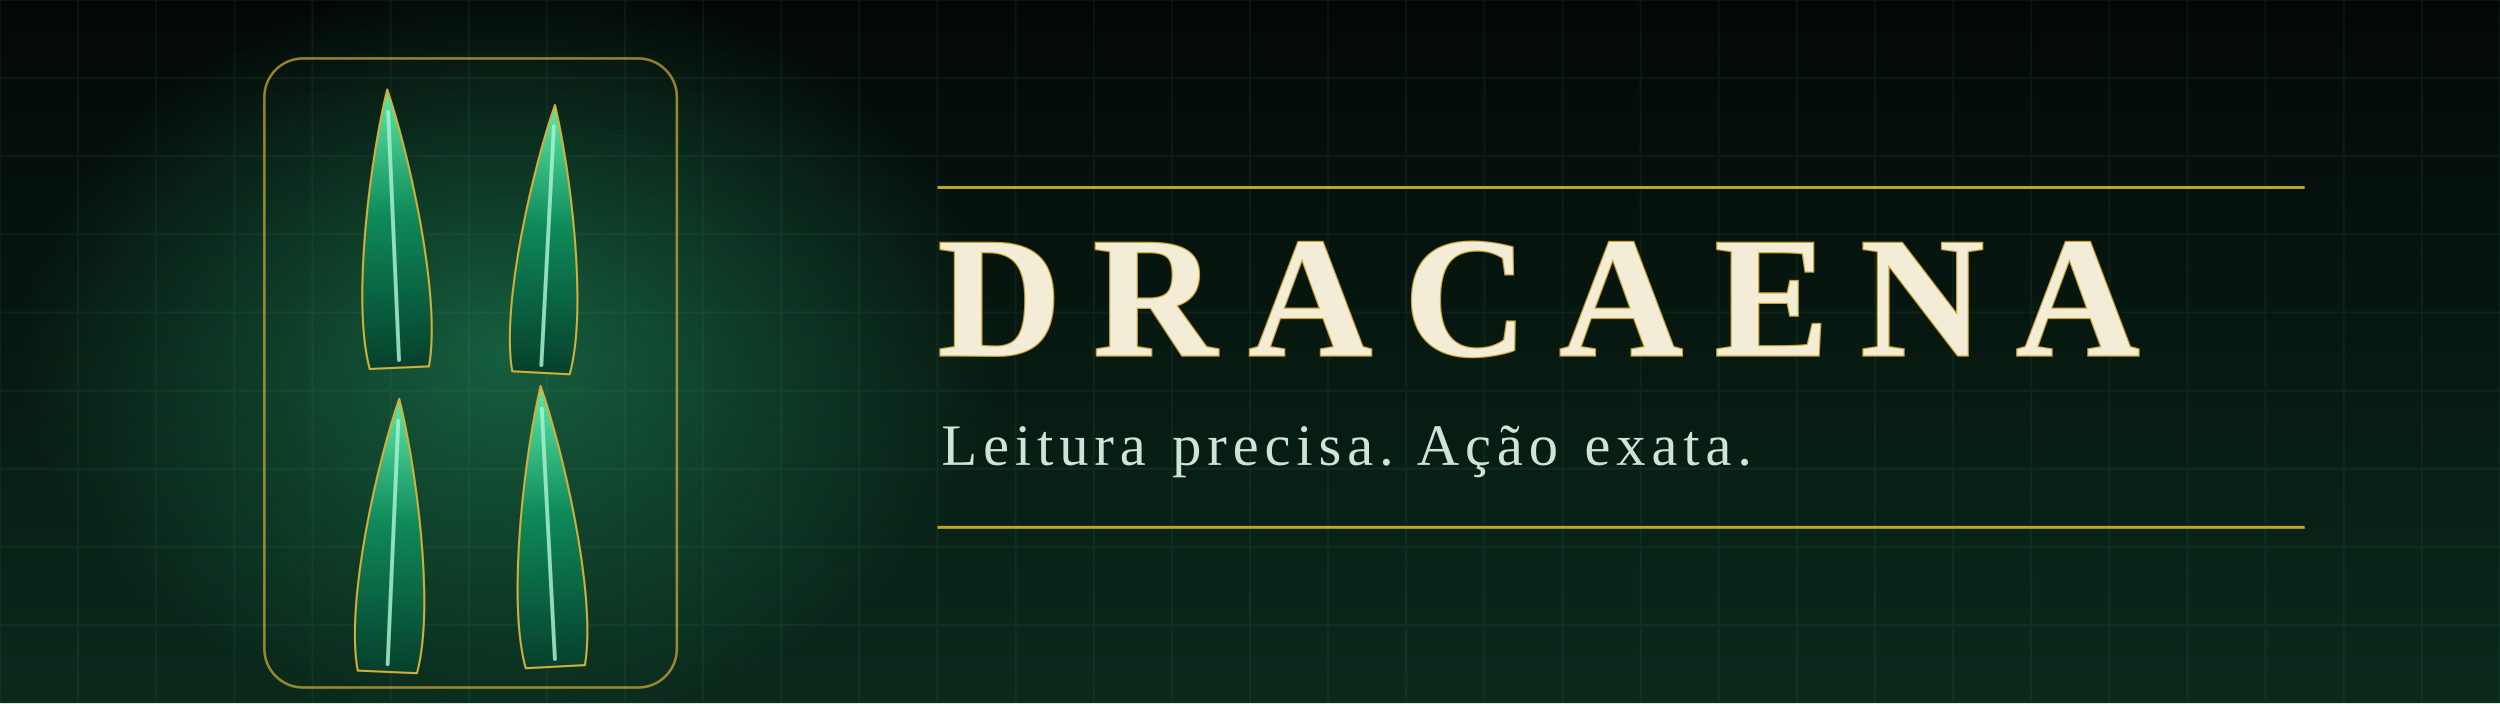
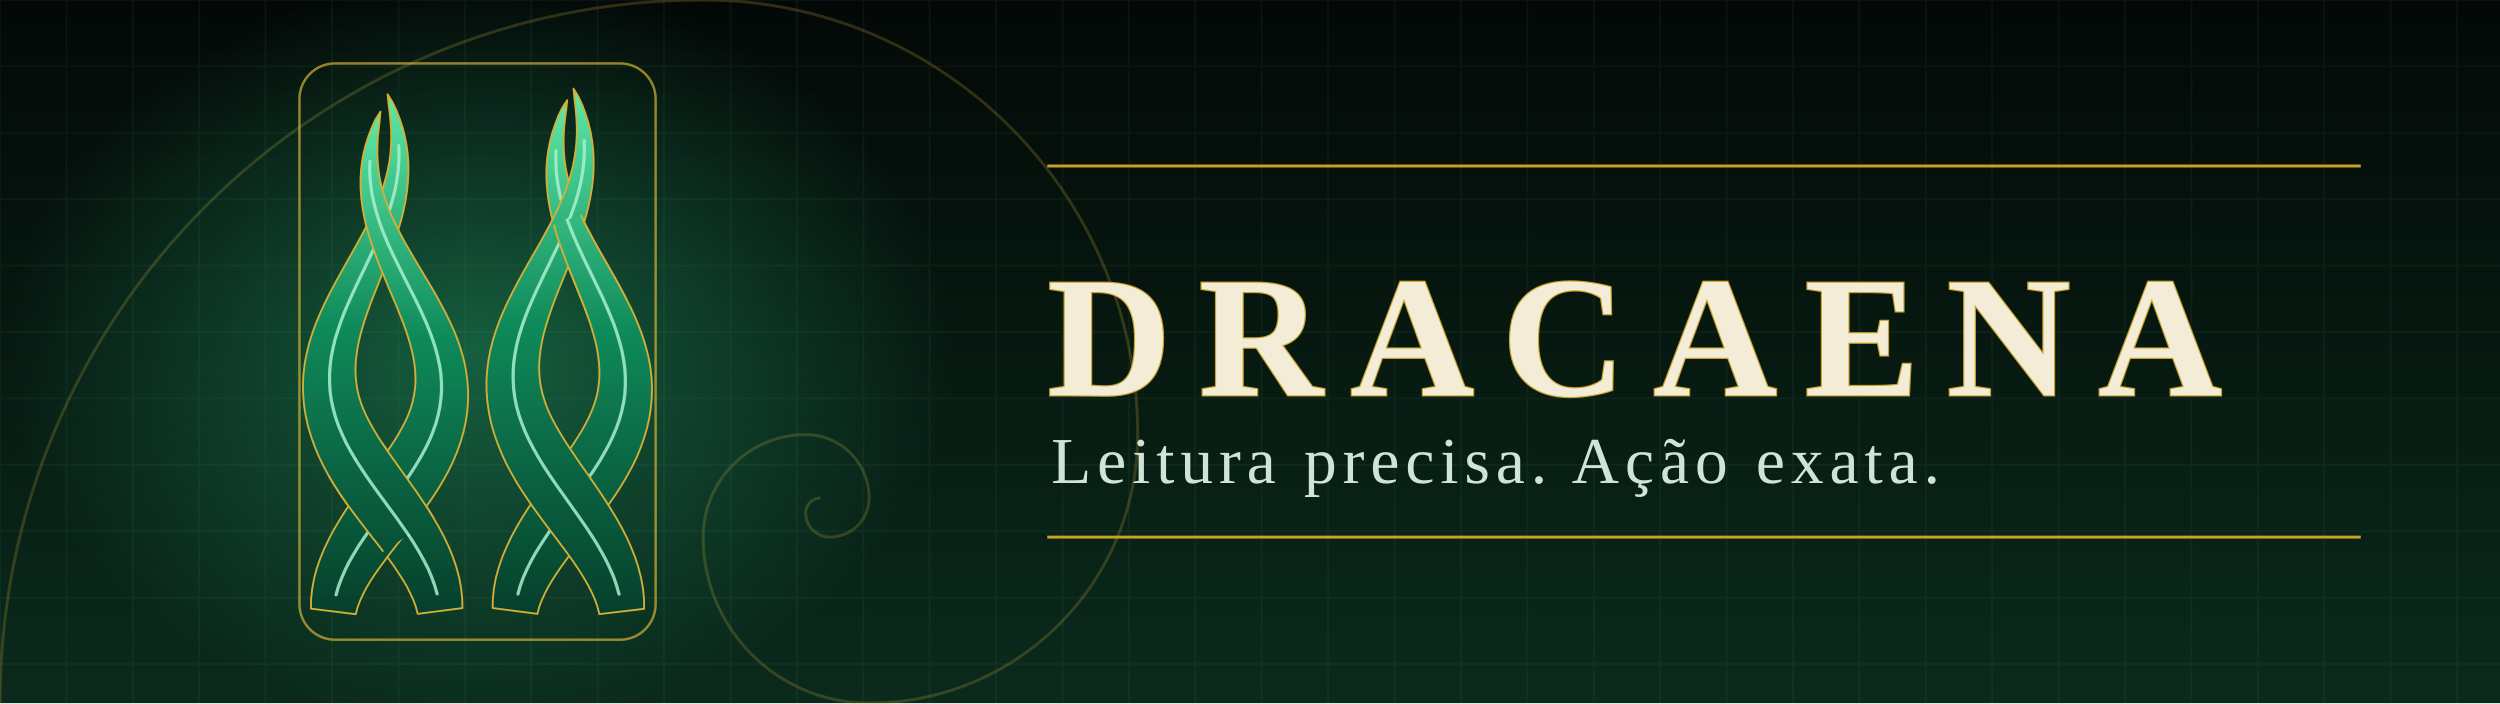
<svg xmlns="http://www.w3.org/2000/svg" viewBox="0 0 1280 360" width="1280" height="360" role="img" aria-labelledby="t d">
  <defs>
-     <linearGradient id="lf" x1="0" y1="1" x2="0" y2="0">
+     <linearGradient id="lf0" gradientUnits="userSpaceOnUse" x1="0" y1="465.8" x2="0" y2="48.0">
+       <stop offset="0" stop-color="#06402c" />
+       <stop offset=".55" stop-color="#0f8a5a" />
+       <stop offset="1" stop-color="#5eeaa8" />
+     </linearGradient>
+     <linearGradient id="lf1" gradientUnits="userSpaceOnUse" x1="0" y1="466.1" x2="0" y2="62.0">
+       <stop offset="0" stop-color="#06402c" />
+       <stop offset=".55" stop-color="#0f8a5a" />
+       <stop offset="1" stop-color="#5eeaa8" />
+     </linearGradient>
+     <linearGradient id="lf2" gradientUnits="userSpaceOnUse" x1="0" y1="465.8" x2="0" y2="52.7">
+       <stop offset="0" stop-color="#06402c" />
+       <stop offset=".55" stop-color="#0f8a5a" />
+       <stop offset="1" stop-color="#5eeaa8" />
+     </linearGradient>
+     <linearGradient id="lf3" gradientUnits="userSpaceOnUse" x1="0" y1="466.1" x2="0" y2="43.4">
      <stop offset="0" stop-color="#06402c" />
      <stop offset=".55" stop-color="#0f8a5a" />
      <stop offset="1" stop-color="#5eeaa8" />
    </linearGradient>
    <linearGradient id="bg" x1="0" y1="0" x2="0" y2="1">
      <stop offset="0" stop-color="#030806" />
      <stop offset="1" stop-color="#0a2a1c" />
    </linearGradient>
    <radialGradient id="glow" cx="50%" cy="50%" r="50%">
      <stop offset="0" stop-color="#2fd08a" stop-opacity=".38" />
      <stop offset="1" stop-color="#2fd08a" stop-opacity="0" />
    </radialGradient>
  </defs>
  <rect width="1280" height="360" fill="url(#bg)" />
-   <g stroke="#7fe3b4" stroke-width="1" opacity=".06" fill="none">
+   <g stroke="#7fe3b4" stroke-width="1" opacity=".05" fill="none">
    <path d="M0 0V360" />
-     <path d="M40 0V360" />
-     <path d="M80 0V360" />
-     <path d="M120 0V360" />
-     <path d="M160 0V360" />
-     <path d="M200 0V360" />
-     <path d="M240 0V360" />
-     <path d="M280 0V360" />
-     <path d="M320 0V360" />
-     <path d="M360 0V360" />
-     <path d="M400 0V360" />
-     <path d="M440 0V360" />
-     <path d="M480 0V360" />
-     <path d="M520 0V360" />
-     <path d="M560 0V360" />
-     <path d="M600 0V360" />
-     <path d="M640 0V360" />
+     <path d="M34 0V360" />
+     <path d="M68 0V360" />
+     <path d="M102 0V360" />
+     <path d="M136 0V360" />
+     <path d="M170 0V360" />
+     <path d="M204 0V360" />
+     <path d="M238 0V360" />
+     <path d="M272 0V360" />
+     <path d="M306 0V360" />
+     <path d="M340 0V360" />
+     <path d="M374 0V360" />
+     <path d="M408 0V360" />
+     <path d="M442 0V360" />
+     <path d="M476 0V360" />
+     <path d="M510 0V360" />
+     <path d="M544 0V360" />
+     <path d="M578 0V360" />
+     <path d="M612 0V360" />
+     <path d="M646 0V360" />
    <path d="M680 0V360" />
-     <path d="M720 0V360" />
-     <path d="M760 0V360" />
-     <path d="M800 0V360" />
-     <path d="M840 0V360" />
-     <path d="M880 0V360" />
-     <path d="M920 0V360" />
-     <path d="M960 0V360" />
-     <path d="M1000 0V360" />
-     <path d="M1040 0V360" />
-     <path d="M1080 0V360" />
-     <path d="M1120 0V360" />
-     <path d="M1160 0V360" />
-     <path d="M1200 0V360" />
-     <path d="M1240 0V360" />
-     <path d="M1280 0V360" />
+     <path d="M714 0V360" />
+     <path d="M748 0V360" />
+     <path d="M782 0V360" />
+     <path d="M816 0V360" />
+     <path d="M850 0V360" />
+     <path d="M884 0V360" />
+     <path d="M918 0V360" />
+     <path d="M952 0V360" />
+     <path d="M986 0V360" />
+     <path d="M1020 0V360" />
+     <path d="M1054 0V360" />
+     <path d="M1088 0V360" />
+     <path d="M1122 0V360" />
+     <path d="M1156 0V360" />
+     <path d="M1190 0V360" />
+     <path d="M1224 0V360" />
+     <path d="M1258 0V360" />
    <path d="M0 0H1280" />
-     <path d="M0 40H1280" />
-     <path d="M0 80H1280" />
-     <path d="M0 120H1280" />
-     <path d="M0 160H1280" />
-     <path d="M0 200H1280" />
-     <path d="M0 240H1280" />
-     <path d="M0 280H1280" />
-     <path d="M0 320H1280" />
-     <path d="M0 360H1280" />
+     <path d="M0 34H1280" />
+     <path d="M0 68H1280" />
+     <path d="M0 102H1280" />
+     <path d="M0 136H1280" />
+     <path d="M0 170H1280" />
+     <path d="M0 204H1280" />
+     <path d="M0 238H1280" />
+     <path d="M0 272H1280" />
+     <path d="M0 306H1280" />
+     <path d="M0 340H1280" />
  </g>
-   <ellipse cx="260" cy="180" rx="250" ry="190" fill="url(#glow)" />
-   <g transform="translate(72 22) scale(.66)">
-     <rect x="96" y="12" width="320" height="488" rx="30" fill="none" stroke="#d4af37" stroke-width="2" opacity=".7" />
-     <g transform="rotate(-2.5 196 144.0)">
-       <path d="M173.0 252 C160.8 198.0 181.9 83.5 196 36 C210.1 83.5 231.2 198.0 219.0 252 Z" fill="url(#lf)" stroke="#d4af37" stroke-width="1.6" stroke-linejoin="round" />
-       <path d="M196 246 L196 53.3" stroke="#a8f0cf" stroke-width="3" stroke-linecap="round" fill="none" opacity=".85" />
-     </g>
-     <g transform="rotate(3 316 152.0)">
-       <path d="M293.7 256 C281.9 204.0 302.4 93.8 316 48 C329.6 93.8 350.1 204.0 338.3 256 Z" fill="url(#lf)" stroke="#d4af37" stroke-width="1.6" stroke-linejoin="round" />
-       <path d="M316 250 L316 64.6" stroke="#a8f0cf" stroke-width="3" stroke-linecap="round" fill="none" opacity=".85" />
-     </g>
-     <g transform="rotate(2.5 196 382.0)">
-       <path d="M173.0 488 C160.8 435.0 181.9 322.6 196 276 C210.1 322.6 231.2 435.0 219.0 488 Z" fill="url(#lf)" stroke="#d4af37" stroke-width="1.6" stroke-linejoin="round" />
-       <path d="M196 482 L196 293.0" stroke="#a8f0cf" stroke-width="3" stroke-linecap="round" fill="none" opacity=".85" />
-     </g>
-     <g transform="rotate(-3 316 375.0)">
-       <path d="M293.0 484 C280.8 429.5 301.9 314.0 316 266 C330.1 314.0 351.2 429.5 339.0 484 Z" fill="url(#lf)" stroke="#d4af37" stroke-width="1.6" stroke-linejoin="round" />
-       <path d="M316 478 L316 283.4" stroke="#a8f0cf" stroke-width="3" stroke-linecap="round" fill="none" opacity=".85" />
-     </g>
+   <path d="M0.0 360.0 A360.0 360.0 0 0 1 360.0 0.0 M360.0 0.0 A222.5 222.5 0 0 1 582.5 222.5 M582.5 222.5 A137.5 137.5 0 0 1 445.0 360.0 M445.0 360.0 A85.0 85.0 0 0 1 360.0 275.0 M360.0 275.0 A52.5 52.5 0 0 1 412.5 222.5 M412.5 222.5 A32.5 32.5 0 0 1 445.0 255.0 M445.0 255.0 A20.1 20.1 0 0 1 424.9 275.0 M424.9 275.0 A12.4 12.4 0 0 1 412.5 262.6 M412.5 262.6 A7.7 7.7 0 0 1 420.2 255.0" fill="none" stroke="#d4af37" stroke-width="1.5" opacity=".22" />
+   <ellipse cx="244.5" cy="180" rx="244.5" ry="190" fill="url(#glow)" />
+   <g transform="translate(82.4 17.9) scale(0.6332)">
+     <rect x="112.0" y="23.0" width="288.0" height="466.0" rx="28.8" fill="none" stroke="#d4af37" stroke-width="2" opacity=".7" />
+     <path d="M243.8 463.4 L243.6 455.6 L242.7 447.1 L241.1 438.5 L238.8 430.1 L236.0 421.9 L232.7 413.8 L228.9 405.8 L224.8 398.1 L220.4 390.5 L215.8 383.1 L211.0 375.9 L206.2 368.8 L201.4 362.0 L196.6 355.3 L191.9 348.7 L187.4 342.4 L183.1 336.2 L179.0 330.2 L175.2 324.3 L171.8 318.6 L168.7 313.0 L165.9 307.6 L163.5 302.2 L161.5 296.8 L159.9 291.5 L158.7 286.1 L157.9 280.7 L157.4 275.2 L157.3 269.5 L157.6 263.6 L158.3 257.5 L159.3 251.3 L160.7 244.8 L162.5 238.2 L164.5 231.4 L166.9 224.4 L169.4 217.4 L172.2 210.2 L175.1 202.9 L178.0 195.5 L181.0 188.0 L183.9 180.5 L186.7 172.9 L189.4 165.3 L191.9 157.6 L194.2 149.9 L196.1 142.2 L197.7 134.5 L198.9 126.8 L199.7 119.1 L200.1 111.5 L200.1 104.0 L199.6 96.5 L198.6 89.2 L197.2 81.9 L195.4 74.8 L193.1 67.9 L190.4 61.0 L187.3 54.4 L183.3 48.0 L183.3 48.0 L184.0 55.4 L184.9 62.5 L185.6 69.5 L186.1 76.4 L186.2 83.2 L186.0 89.9 L185.5 96.5 L184.6 103.1 L183.3 109.6 L181.7 116.1 L179.8 122.6 L177.6 129.1 L175.1 135.6 L172.2 142.1 L169.2 148.7 L165.8 155.4 L162.3 162.0 L158.6 168.8 L154.8 175.6 L150.9 182.5 L147.0 189.5 L143.1 196.5 L139.2 203.7 L135.4 210.9 L131.8 218.3 L128.4 225.8 L125.2 233.4 L122.4 241.2 L119.9 249.1 L117.9 257.2 L116.3 265.4 L115.3 273.8 L114.8 282.2 L115.0 290.7 L115.7 299.3 L117.0 307.8 L118.9 316.2 L121.4 324.6 L124.3 332.8 L127.7 340.9 L131.5 348.8 L135.7 356.5 L140.3 364.1 L145.0 371.4 L149.9 378.5 L155.0 385.5 L160.1 392.3 L165.2 398.9 L170.2 405.4 L175.1 411.6 L179.8 417.8 L184.2 423.7 L188.4 429.5 L192.2 435.2 L195.7 440.7 L198.9 446.1 L201.6 451.5 L204.0 456.7 L206.0 462.0 L207.6 468.1 Z" fill="url(#lf0)" stroke="#d4af37" stroke-width="1.5" stroke-linejoin="round" />
+     <path d="M223.3 451.9 L221.3 445.0 L218.8 438.1 L215.9 431.3 L212.4 424.5 L208.6 417.7 L204.5 410.9 L200.1 404.1 L195.4 397.4 L190.6 390.6 L185.7 383.9 L180.7 377.1 L175.8 370.4 L170.9 363.6 L166.2 356.9 L161.7 350.1 L157.4 343.4 L153.4 336.6 L149.7 329.8 L146.5 322.9 L143.6 316.1 L141.2 309.2 L139.3 302.3 L137.8 295.4 L136.8 288.4 L136.4 281.5 L136.3 274.5 L136.8 267.4 L137.7 260.4 L139.1 253.3 L140.8 246.2 L143.0 239.1 L145.4 232.0 L148.1 224.8 L151.1 217.7 L154.3 210.5 L157.6 203.4 L161.0 196.2 L164.5 189.0 L167.9 181.8 L171.3 174.6 L174.5 167.5 L177.6 160.3 L180.5 153.2 L183.2 146.0 L185.6 138.9 L187.6 131.8 L189.4 124.7 L190.7 117.6 L191.7 110.6 L192.3 103.5 L192.5 96.5 L192.3 89.5" stroke="#a8f0cf" stroke-width="2.6" stroke-linecap="round" fill="none" opacity=".85" />
+     <path d="M157.5 468.4 L159.1 462.5 L161.0 457.5 L163.3 452.5 L165.9 447.4 L169.0 442.2 L172.4 436.9 L176.2 431.5 L180.3 425.9 L184.6 420.1 L189.2 414.2 L194.0 408.1 L199.0 401.9 L204.0 395.5 L209.0 388.9 L214.0 382.1 L218.9 375.1 L223.6 368.0 L228.0 360.6 L232.2 353.1 L236.0 345.4 L239.3 337.5 L242.2 329.4 L244.6 321.2 L246.4 313.0 L247.7 304.6 L248.3 296.2 L248.4 287.9 L247.8 279.6 L246.7 271.5 L245.1 263.5 L242.9 255.6 L240.4 247.9 L237.5 240.4 L234.2 233.0 L230.7 225.8 L227.0 218.7 L223.2 211.7 L219.2 204.8 L215.2 198.1 L211.2 191.4 L207.2 184.7 L203.4 178.2 L199.6 171.7 L196.0 165.3 L192.7 159.0 L189.5 152.6 L186.6 146.4 L184.0 140.1 L181.8 133.9 L179.8 127.7 L178.1 121.5 L176.8 115.2 L175.9 108.9 L175.3 102.5 L175.0 96.1 L175.1 89.5 L175.4 82.9 L176.1 76.1 L176.9 69.2 L177.5 62.0 L177.5 62.0 L173.6 68.1 L170.6 74.6 L168.0 81.2 L165.8 88.0 L164.0 94.9 L162.7 101.9 L161.8 109.0 L161.4 116.3 L161.4 123.6 L161.9 131.0 L162.8 138.4 L164.1 145.9 L165.7 153.4 L167.8 160.8 L170.1 168.3 L172.7 175.7 L175.4 183.1 L178.4 190.5 L181.4 197.7 L184.4 205.0 L187.4 212.1 L190.4 219.1 L193.2 226.1 L195.9 232.9 L198.3 239.6 L200.4 246.1 L202.2 252.5 L203.7 258.7 L204.8 264.7 L205.5 270.5 L205.8 276.1 L205.8 281.5 L205.3 286.8 L204.5 291.9 L203.4 297.0 L201.9 302.1 L200.0 307.2 L197.7 312.3 L195.0 317.5 L192.0 322.9 L188.6 328.4 L184.9 334.0 L180.9 339.8 L176.7 345.8 L172.3 352.0 L167.7 358.3 L162.9 364.8 L158.2 371.5 L153.4 378.4 L148.7 385.4 L144.2 392.6 L139.8 400.0 L135.8 407.6 L132.1 415.3 L128.8 423.3 L126.0 431.4 L123.8 439.6 L122.3 447.9 L121.4 456.3 L121.3 463.9 Z" fill="url(#lf1)" stroke="#d4af37" stroke-width="1.5" stroke-linejoin="round" />
+     <path d="M141.6 452.7 L143.5 446.0 L146.0 439.4 L148.9 432.7 L152.2 426.1 L156.0 419.5 L160.0 412.9 L164.4 406.4 L169.0 399.8 L173.7 393.2 L178.6 386.7 L183.5 380.1 L188.3 373.6 L193.1 367.0 L197.8 360.5 L202.3 353.9 L206.5 347.3 L210.4 340.7 L214.0 334.1 L217.2 327.5 L219.9 320.9 L222.3 314.2 L224.1 307.5 L225.5 300.8 L226.4 294.1 L226.9 287.4 L226.8 280.6 L226.3 273.8 L225.3 267.0 L223.8 260.2 L222.0 253.3 L219.8 246.5 L217.3 239.6 L214.5 232.7 L211.4 225.8 L208.2 218.9 L204.8 212.0 L201.3 205.1 L197.8 198.2 L194.3 191.2 L190.9 184.3 L187.5 177.4 L184.3 170.5 L181.4 163.6 L178.6 156.7 L176.2 149.9 L174.1 143.0 L172.3 136.2 L170.8 129.3 L169.8 122.5 L169.1 115.7 L168.8 109.0 L169.0 102.2" stroke="#a8f0cf" stroke-width="2.6" stroke-linecap="round" fill="none" opacity=".85" />
+     <path d="M304.4 468.1 L306.0 462.1 L308.0 456.9 L310.4 451.7 L313.1 446.5 L316.2 441.2 L319.7 435.7 L323.5 430.2 L327.7 424.4 L332.1 418.5 L336.8 412.5 L341.7 406.3 L346.7 399.9 L351.8 393.4 L356.9 386.7 L361.9 379.8 L366.9 372.7 L371.6 365.5 L376.1 358.0 L380.3 350.4 L384.2 342.6 L387.6 334.5 L390.5 326.4 L393.0 318.1 L394.9 309.7 L396.2 301.2 L396.9 292.8 L397.1 284.3 L396.6 275.9 L395.6 267.6 L394.0 259.5 L391.9 251.5 L389.5 243.6 L386.6 235.9 L383.5 228.4 L380.1 220.9 L376.4 213.7 L372.6 206.5 L368.8 199.4 L364.8 192.4 L360.9 185.5 L357.0 178.7 L353.2 172.0 L349.5 165.3 L346.0 158.7 L342.6 152.2 L339.6 145.7 L336.7 139.2 L334.2 132.8 L332.0 126.4 L330.1 120.0 L328.5 113.6 L327.2 107.1 L326.3 100.6 L325.8 94.1 L325.6 87.5 L325.7 80.8 L326.1 74.0 L326.9 67.0 L327.8 60.0 L328.5 52.7 L328.5 52.7 L324.5 58.9 L321.3 65.5 L318.7 72.3 L316.4 79.2 L314.6 86.2 L313.2 93.4 L312.2 100.6 L311.7 108.0 L311.7 115.5 L312.1 123.0 L312.9 130.6 L314.1 138.2 L315.7 145.9 L317.7 153.5 L319.9 161.1 L322.4 168.7 L325.1 176.3 L327.9 183.8 L330.9 191.3 L333.9 198.7 L336.8 206.0 L339.7 213.2 L342.5 220.3 L345.0 227.3 L347.4 234.2 L349.4 240.9 L351.2 247.4 L352.6 253.8 L353.6 260.0 L354.3 266.0 L354.6 271.7 L354.5 277.3 L354.0 282.8 L353.2 288.1 L352.0 293.4 L350.4 298.6 L348.4 303.9 L346.0 309.2 L343.3 314.6 L340.2 320.1 L336.7 325.7 L333.0 331.5 L328.9 337.4 L324.6 343.5 L320.1 349.8 L315.5 356.2 L310.7 362.9 L305.8 369.7 L301.0 376.6 L296.2 383.8 L291.6 391.1 L287.2 398.6 L283.1 406.3 L279.4 414.1 L276.0 422.2 L273.2 430.4 L270.9 438.7 L269.3 447.2 L268.4 455.7 L268.2 463.4 Z" fill="url(#lf2)" stroke="#d4af37" stroke-width="1.5" stroke-linejoin="round" />
+     <path d="M288.7 452.0 L290.6 445.2 L293.1 438.4 L296.1 431.7 L299.5 424.9 L303.3 418.2 L307.5 411.5 L311.9 404.8 L316.5 398.1 L321.3 391.5 L326.3 384.8 L331.2 378.1 L336.2 371.5 L341.0 364.8 L345.7 358.1 L350.3 351.5 L354.6 344.8 L358.5 338.0 L362.2 331.3 L365.4 324.6 L368.3 317.8 L370.7 311.0 L372.6 304.2 L374.1 297.3 L375.1 290.5 L375.5 283.6 L375.5 276.6 L375.1 269.7 L374.1 262.7 L372.8 255.7 L371.0 248.7 L368.9 241.7 L366.5 234.6 L363.7 227.6 L360.7 220.5 L357.6 213.4 L354.2 206.3 L350.8 199.2 L347.4 192.1 L343.9 185.0 L340.6 177.9 L337.3 170.8 L334.2 163.7 L331.3 156.6 L328.6 149.6 L326.2 142.5 L324.2 135.5 L322.4 128.5 L321.1 121.5 L320.1 114.5 L319.5 107.6 L319.3 100.6 L319.5 93.7" stroke="#a8f0cf" stroke-width="2.6" stroke-linecap="round" fill="none" opacity=".85" />
+     <path d="M390.7 464.0 L390.6 456.1 L389.8 447.5 L388.2 438.9 L386.0 430.4 L383.3 422.0 L380.0 413.8 L376.4 405.8 L372.3 397.9 L368.0 390.2 L363.4 382.7 L358.8 375.4 L354.0 368.2 L349.2 361.2 L344.5 354.4 L339.8 347.8 L335.4 341.3 L331.1 335.0 L327.1 328.9 L323.4 322.9 L319.9 317.0 L316.9 311.4 L314.1 305.8 L311.8 300.3 L309.9 294.8 L308.3 289.4 L307.1 283.9 L306.3 278.4 L305.9 272.8 L305.8 267.0 L306.2 261.0 L306.9 254.9 L308.0 248.5 L309.4 242.0 L311.3 235.3 L313.4 228.5 L315.8 221.5 L318.4 214.3 L321.2 207.1 L324.2 199.7 L327.2 192.3 L330.2 184.8 L333.2 177.2 L336.1 169.5 L338.8 161.9 L341.4 154.1 L343.7 146.4 L345.7 138.6 L347.3 130.9 L348.6 123.1 L349.5 115.4 L349.9 107.7 L349.9 100.1 L349.5 92.6 L348.6 85.1 L347.3 77.8 L345.5 70.6 L343.3 63.6 L340.7 56.6 L337.6 49.9 L333.6 43.4 L333.6 43.4 L334.3 50.9 L335.1 58.1 L335.8 65.1 L336.2 72.1 L336.3 79.0 L336.0 85.8 L335.4 92.5 L334.4 99.1 L333.2 105.7 L331.5 112.3 L329.6 118.8 L327.3 125.4 L324.7 131.9 L321.8 138.5 L318.7 145.2 L315.3 151.9 L311.7 158.6 L308.0 165.4 L304.1 172.3 L300.1 179.2 L296.1 186.2 L292.1 193.3 L288.2 200.5 L284.4 207.8 L280.7 215.2 L277.2 222.8 L274.0 230.4 L271.1 238.3 L268.6 246.2 L266.5 254.4 L264.9 262.6 L263.8 271.0 L263.2 279.5 L263.3 288.1 L264.0 296.7 L265.2 305.3 L267.0 313.9 L269.4 322.3 L272.3 330.6 L275.6 338.8 L279.3 346.8 L283.5 354.6 L287.9 362.3 L292.6 369.7 L297.5 377.0 L302.5 384.1 L307.5 391.0 L312.5 397.7 L317.5 404.3 L322.3 410.7 L327.0 416.9 L331.4 423.0 L335.5 428.9 L339.3 434.7 L342.8 440.4 L345.9 445.9 L348.6 451.3 L351.0 456.7 L352.9 462.1 L354.5 468.3 Z" fill="url(#lf3)" stroke="#d4af37" stroke-width="1.5" stroke-linejoin="round" />
+     <path d="M370.4 452.1 L368.4 445.1 L366.0 438.1 L363.0 431.2 L359.7 424.3 L355.9 417.4 L351.9 410.5 L347.5 403.6 L342.9 396.7 L338.1 389.8 L333.3 383.0 L328.4 376.1 L323.5 369.2 L318.7 362.4 L314.0 355.5 L309.5 348.6 L305.3 341.7 L301.4 334.8 L297.8 327.9 L294.6 321.0 L291.8 314.0 L289.4 307.1 L287.5 300.1 L286.1 293.1 L285.2 286.0 L284.8 279.0 L284.8 271.9 L285.3 264.8 L286.3 257.7 L287.7 250.5 L289.5 243.4 L291.7 236.2 L294.2 229.0 L297.0 221.8 L300.1 214.6 L303.3 207.4 L306.7 200.2 L310.1 193.0 L313.7 185.7 L317.1 178.5 L320.6 171.3 L323.9 164.1 L327.1 156.9 L330.0 149.7 L332.7 142.5 L335.2 135.3 L337.3 128.1 L339.1 121.0 L340.5 113.8 L341.5 106.7 L342.2 99.6 L342.4 92.5 L342.3 85.5" stroke="#a8f0cf" stroke-width="2.6" stroke-linecap="round" fill="none" opacity=".85" />
+     <path d="M220.4 390.5 L215.8 383.1 L211.0 375.9 L206.2 368.8 L201.4 362.0 L196.6 355.3 L191.9 348.7 L187.4 342.4 L183.1 336.2 L179.0 330.2 L135.7 356.5 L140.3 364.1 L145.0 371.4 L149.9 378.5 L155.0 385.5 L160.1 392.3 L165.2 398.9 L170.2 405.4 L175.1 411.6 L179.8 417.8 Z" fill="url(#lf0)" />
+     <path d="M220.4 390.5 L215.8 383.1 L211.0 375.9 L206.2 368.8 L201.4 362.0 L196.6 355.3 L191.9 348.7 L187.4 342.4 L183.1 336.2 L179.0 330.2" fill="none" stroke="#d4af37" stroke-width="1.5" />
+     <path d="M179.8 417.8 L175.1 411.6 L170.2 405.4 L165.2 398.9 L160.1 392.3 L155.0 385.5 L149.9 378.5 L145.0 371.4 L140.3 364.1 L135.7 356.5" fill="none" stroke="#d4af37" stroke-width="1.5" />
+     <path d="M200.1 404.1 L195.4 397.4 L190.6 390.6 L185.7 383.9 L180.7 377.1 L175.8 370.4 L170.9 363.6 L166.2 356.9 L161.7 350.1 L157.4 343.4" stroke="#a8f0cf" stroke-width="2.6" stroke-linecap="round" fill="none" opacity=".85" />
+     <path d="M376.4 213.7 L372.6 206.5 L368.8 199.4 L364.8 192.4 L360.9 185.5 L357.0 178.7 L353.2 172.0 L349.5 165.3 L346.0 158.7 L342.6 152.2 L339.6 145.7 L317.7 153.5 L319.9 161.1 L322.4 168.7 L325.1 176.3 L327.9 183.8 L330.9 191.3 L333.9 198.7 L336.8 206.0 L339.7 213.2 L342.5 220.3 L345.0 227.3 Z" fill="url(#lf2)" />
+     <path d="M376.4 213.7 L372.6 206.5 L368.8 199.4 L364.8 192.4 L360.9 185.5 L357.0 178.7 L353.2 172.0 L349.5 165.3 L346.0 158.7 L342.6 152.2 L339.6 145.7" fill="none" stroke="#d4af37" stroke-width="1.5" />
+     <path d="M345.0 227.3 L342.5 220.3 L339.7 213.2 L336.8 206.0 L333.9 198.7 L330.9 191.3 L327.9 183.8 L325.1 176.3 L322.4 168.7 L319.9 161.1 L317.7 153.5" fill="none" stroke="#d4af37" stroke-width="1.5" />
+     <path d="M360.7 220.5 L357.6 213.4 L354.2 206.3 L350.8 199.2 L347.4 192.1 L343.9 185.0 L340.6 177.9 L337.3 170.8 L334.2 163.7 L331.3 156.6 L328.6 149.6" stroke="#a8f0cf" stroke-width="2.6" stroke-linecap="round" fill="none" opacity=".85" />
  </g>
-   <path d="M480 96H1180" stroke="#c9a227" stroke-width="1.5" />
-   <text x="480" y="182" font-family="Georgia, 'Times New Roman', serif" font-size="88" font-weight="700" fill="#f3ecd6" stroke="#c9a227" stroke-width="1.2" paint-order="stroke" letter-spacing="16">DRACAENA</text>
-   <text x="482" y="238" font-family="Georgia, 'Times New Roman', serif" font-size="30" fill="#cfe3d6" letter-spacing="3">Leitura precisa. Ação exata.</text>
-   <path d="M480 270H1180" stroke="#c9a227" stroke-width="1.5" />
+   <path d="M536.2 85.0H1208.7" stroke="#c9a227" stroke-width="1.5" />
+   <text x="536.2" y="202.4" font-family="Georgia, 'Times New Roman', serif" font-size="88" font-weight="700" fill="#f3ecd6" stroke="#c9a227" stroke-width="1.2" paint-order="stroke" letter-spacing="14">DRACAENA</text>
+   <text x="538.2" y="247.3" font-family="Georgia, 'Times New Roman', serif" font-size="33.6" fill="#cfe3d6" letter-spacing="3">Leitura precisa. Ação exata.</text>
+   <path d="M536.2 275.0H1208.7" stroke="#c9a227" stroke-width="1.5" />
</svg>
